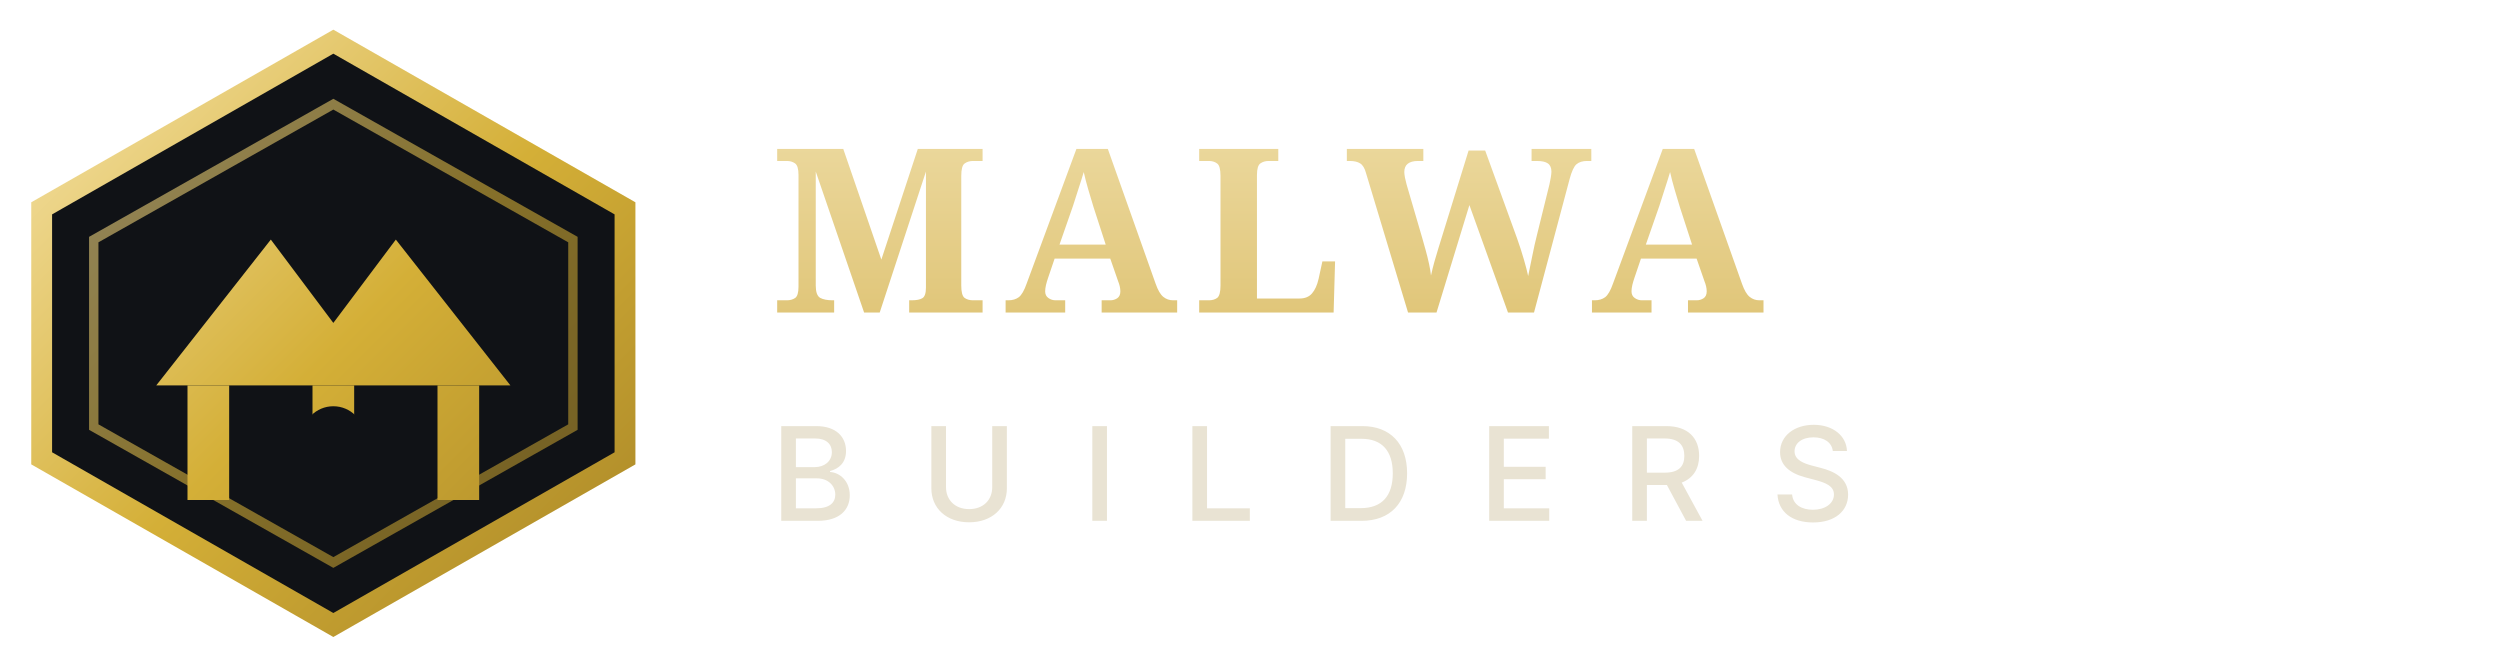
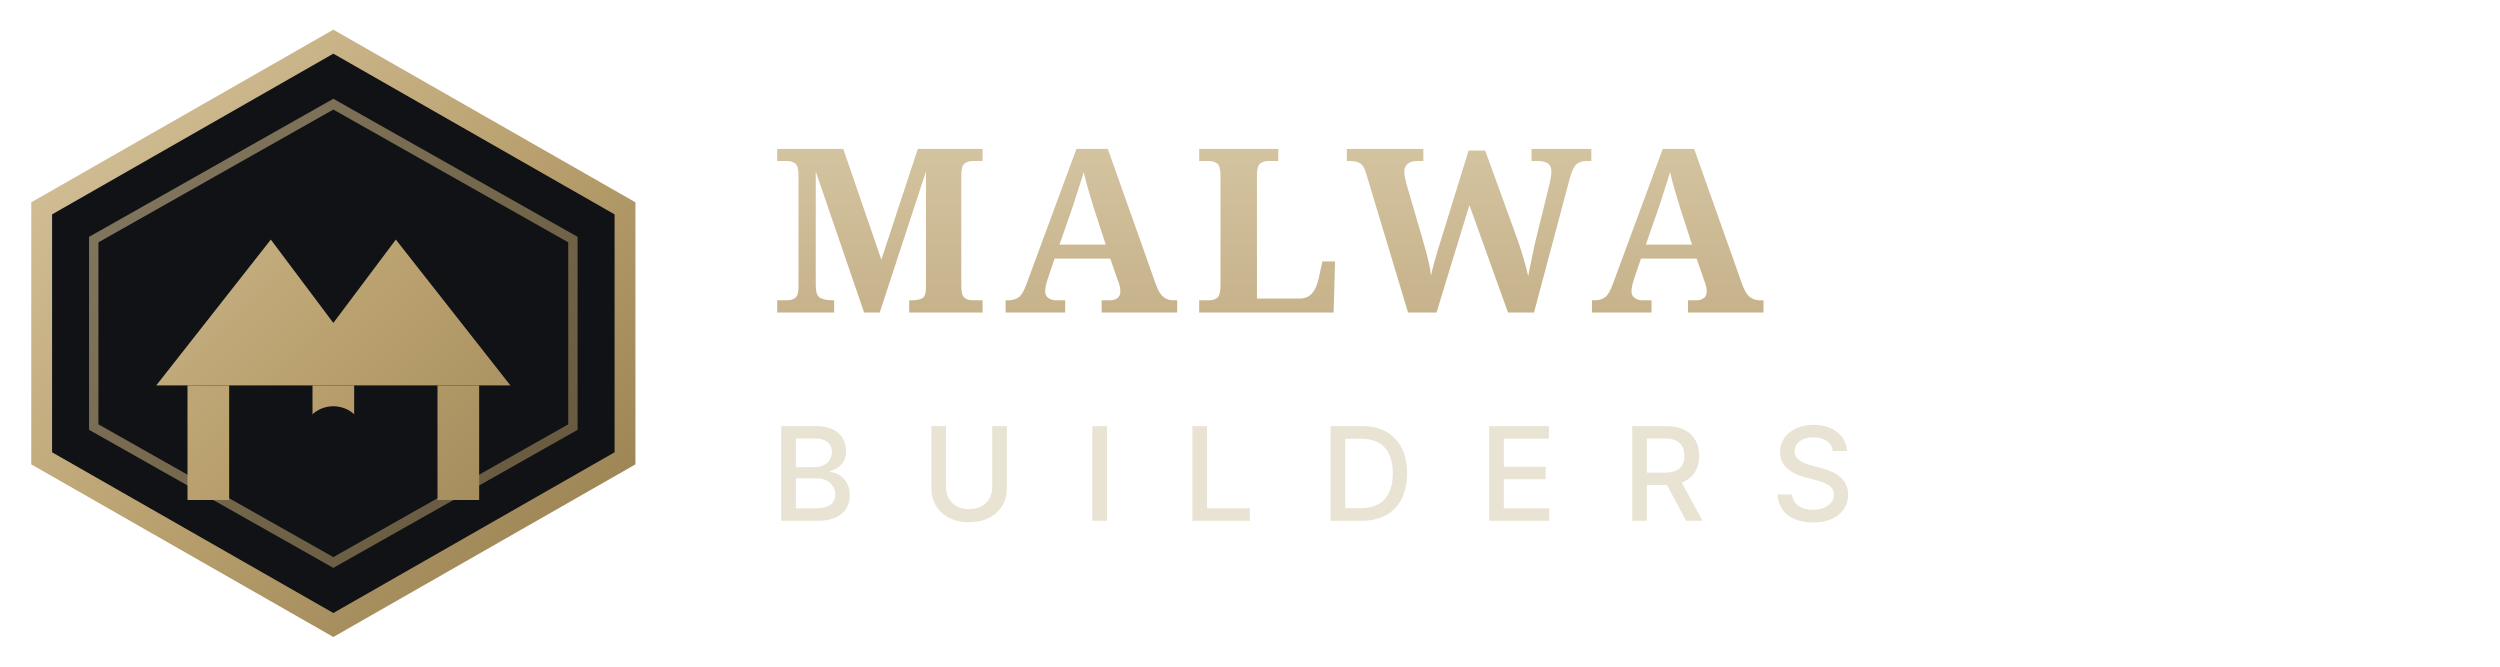
<svg xmlns="http://www.w3.org/2000/svg" width="240" height="64" viewBox="0 0 240 64" fill="none" role="img" aria-label="Malwa Builders">
  <defs>
    <linearGradient id="mbGold" x1="0" y1="0" x2="64" y2="64" gradientUnits="userSpaceOnUse">
-       <stop offset="0" stop-color="#f6e3a8" />
-       <stop offset="0.45" stop-color="#d4af37" />
-       <stop offset="1" stop-color="#9c7a22" />
+       <stop offset="0" stop-color="#d8c6a0" />
+       <stop offset="0.45" stop-color="#b9a06e" />
+       <stop offset="1" stop-color="#8a7245" />
    </linearGradient>
    <linearGradient id="mbGoldText" x1="72" y1="0" x2="72" y2="64" gradientUnits="userSpaceOnUse">
-       <stop offset="0" stop-color="#f4e6b8" />
-       <stop offset="1" stop-color="#caa233" />
+       <stop offset="0" stop-color="#e0d2b2" />
+       <stop offset="1" stop-color="#a98f5f" />
    </linearGradient>
  </defs>
  <g transform="translate(4 4)">
    <path d="M28 0 L56 16 V40 L28 56 L0 40 V16 Z" fill="#101216" stroke="url(#mbGold)" stroke-width="2" />
    <path d="M28 6 L51 19 V37 L28 50 L5 37 V19 Z" fill="none" stroke="url(#mbGold)" stroke-width="0.9" opacity="0.6" />
    <path d="M11 33 L22 19 L28 27 L34 19 L45 33 Z" fill="url(#mbGold)" />
    <rect x="14" y="33" width="4" height="11" fill="url(#mbGold)" />
    <rect x="26" y="33" width="4" height="11" fill="url(#mbGold)" />
    <rect x="38" y="33" width="4" height="11" fill="url(#mbGold)" />
    <path d="M25 44 v-6 a3 3 0 0 1 6 0 v6 Z" fill="#101216" />
  </g>
  <text x="74" y="30" font-family="'Playfair Display', Georgia, serif" font-size="22" font-weight="700" letter-spacing="1.5" fill="url(#mbGoldText)">MALWA</text>
  <text x="74" y="50" font-family="'Inter', Arial, sans-serif" font-size="12.5" font-weight="500" letter-spacing="6.2" fill="#e9e3d3">BUILDERS</text>
</svg>
